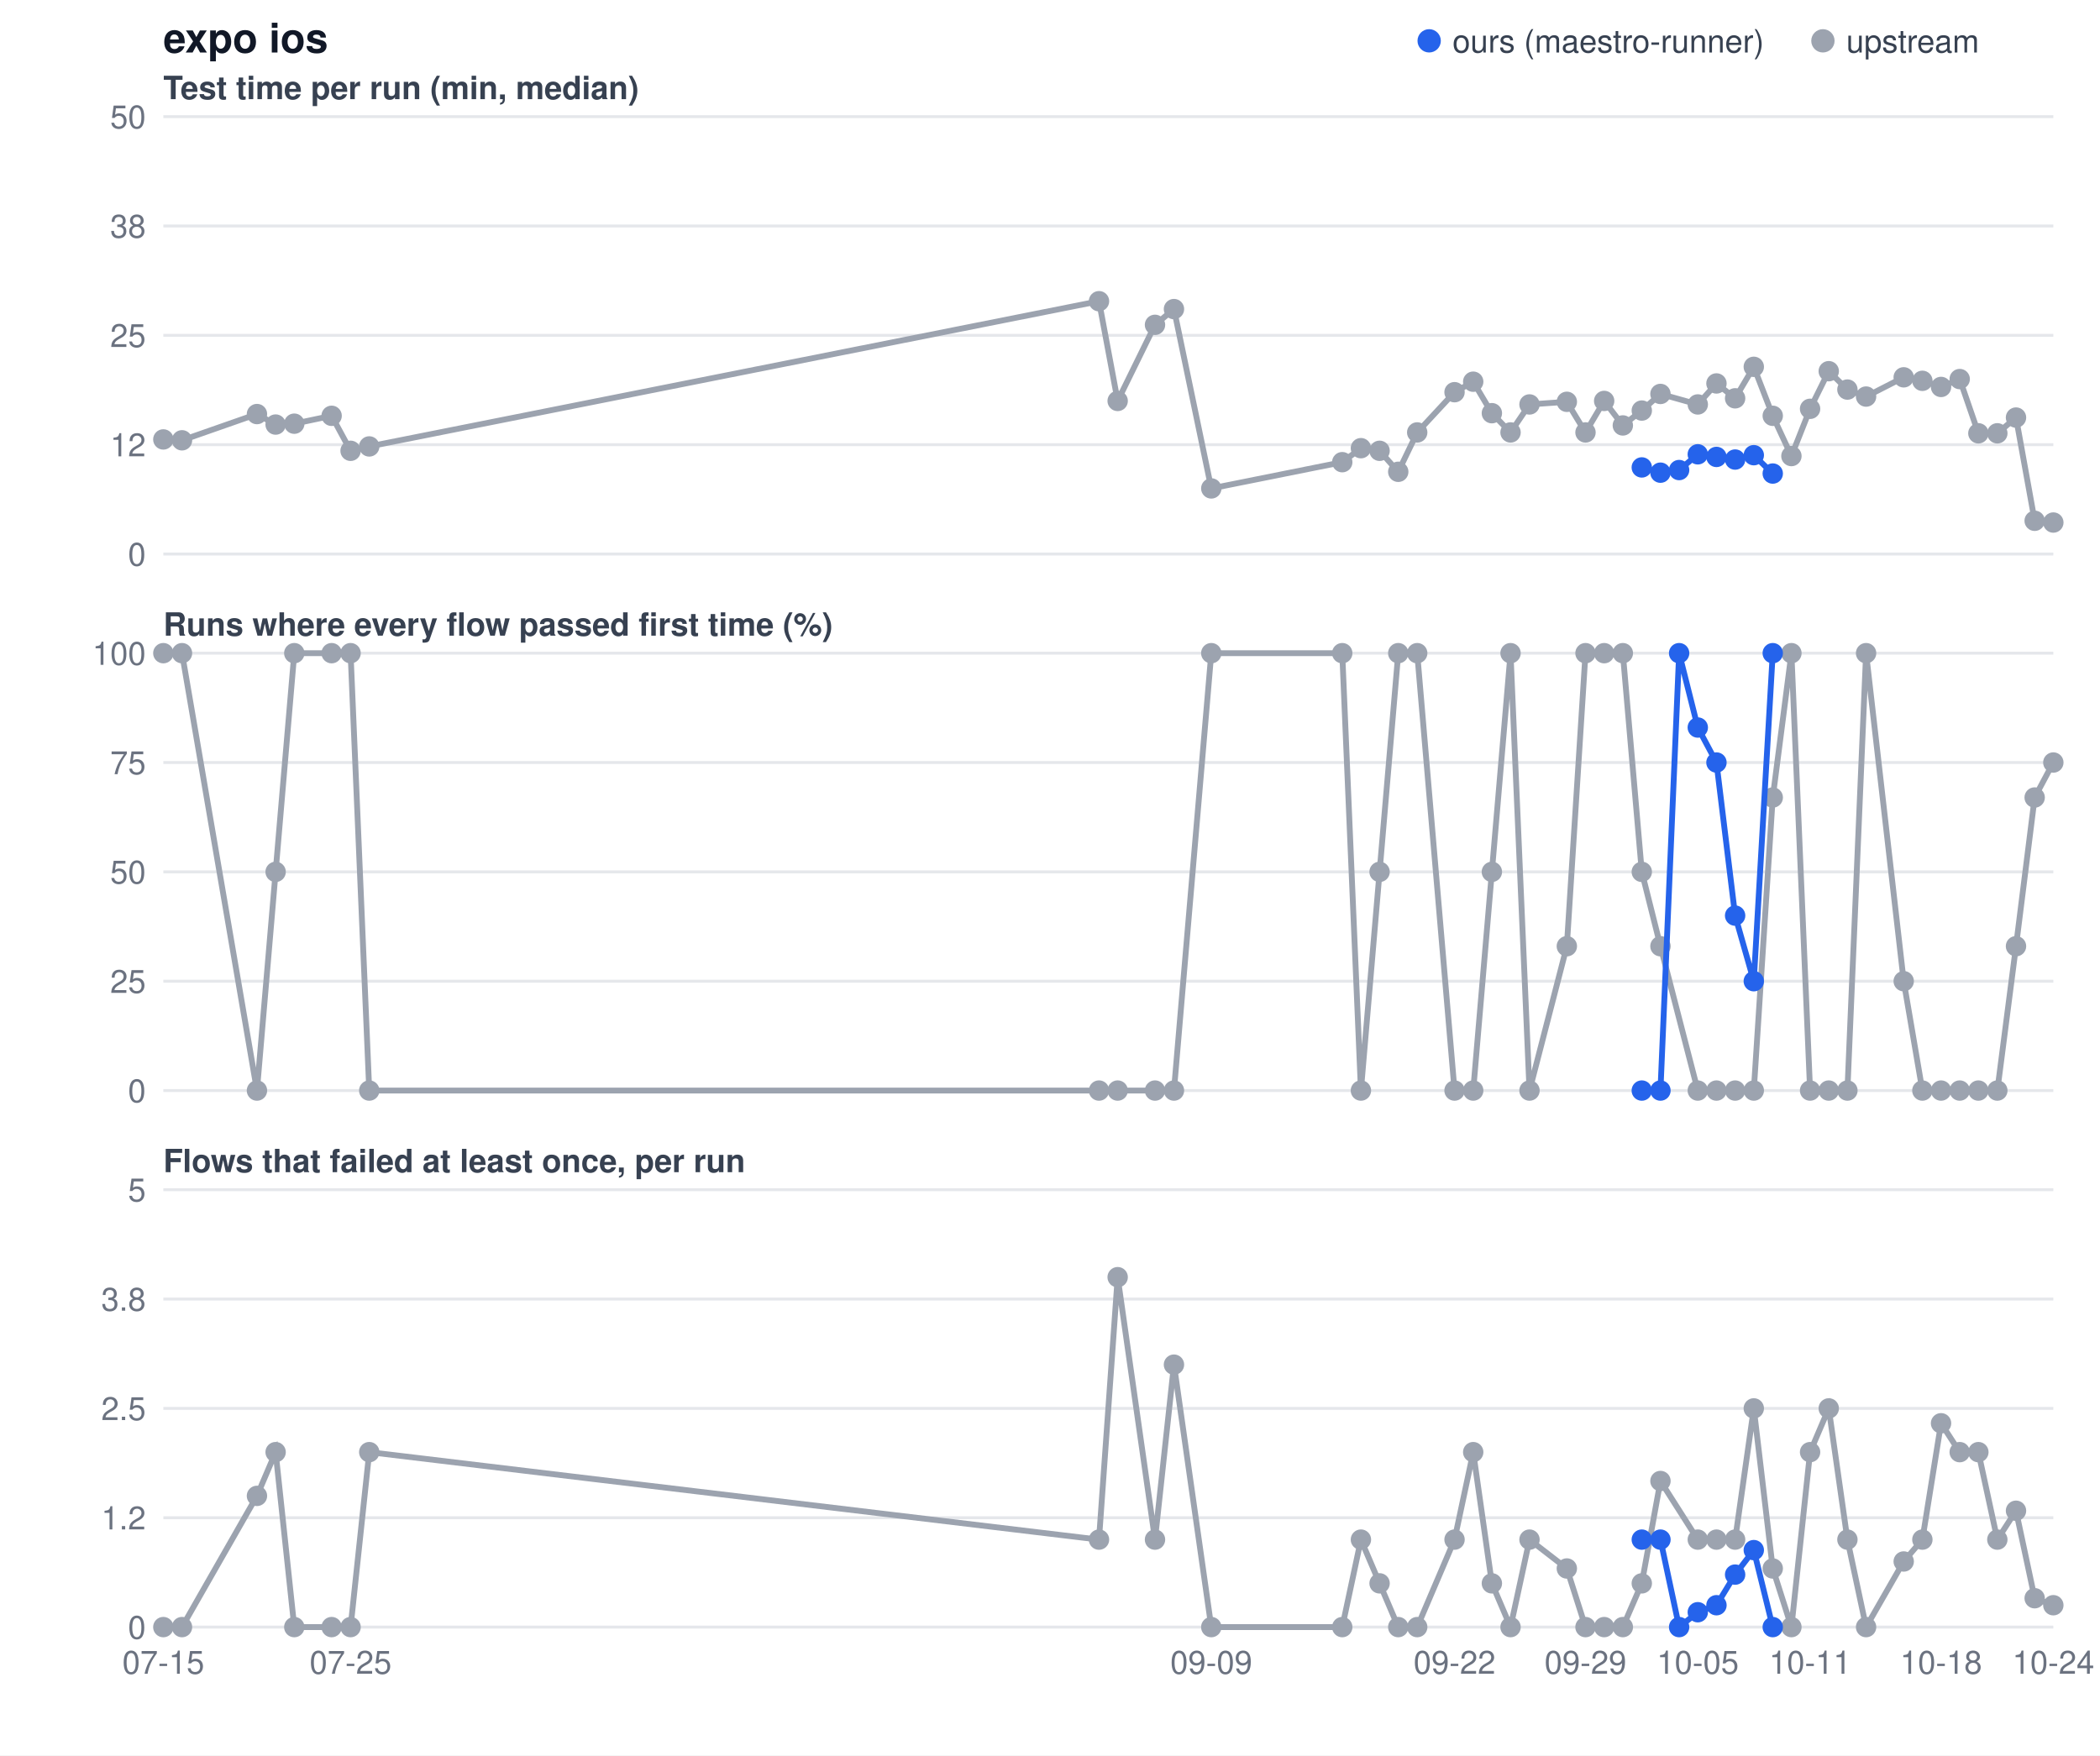
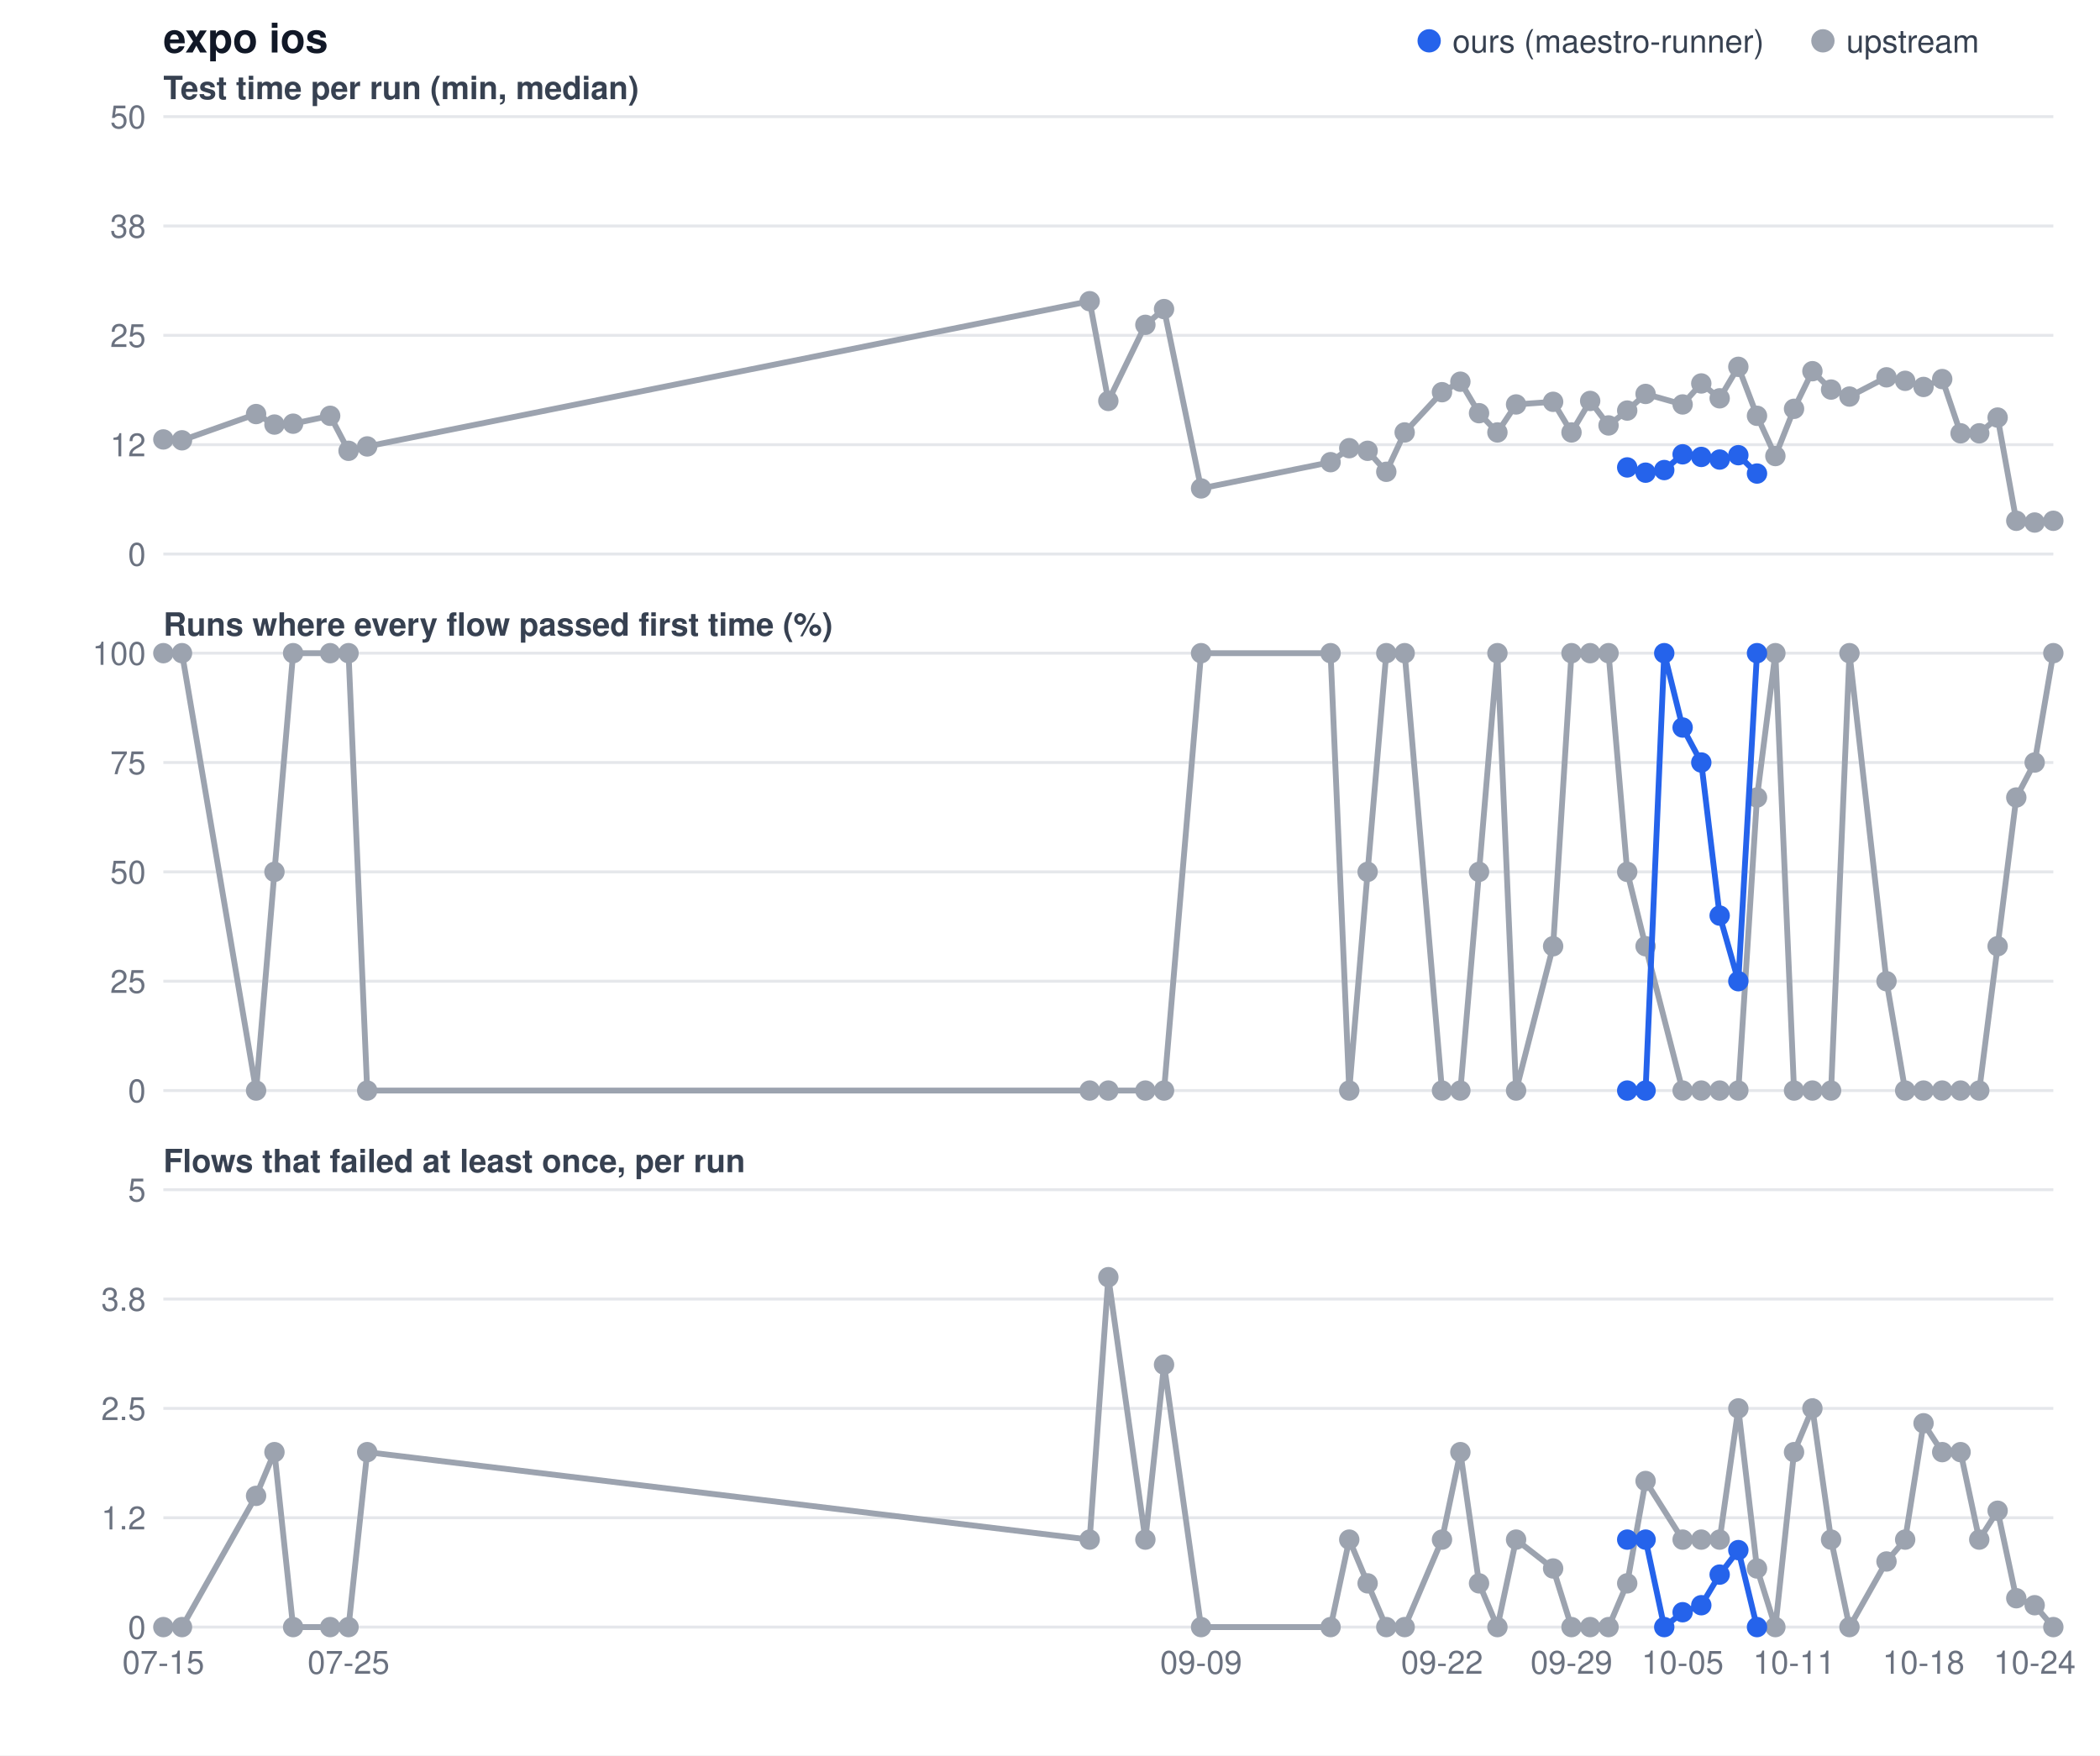
<svg xmlns="http://www.w3.org/2000/svg" width="720" height="602" font-family="-apple-system,Segoe UI,Helvetica,Arial,sans-serif" font-size="11">
  <rect width="100%" height="100%" fill="#ffffff" />
  <text x="56" y="18" font-size="14" font-weight="600" fill="#111827">expo ios</text>
  <circle cx="490" cy="14" r="4" fill="#2563eb" />
  <text x="498" y="18" fill="#374151">ours (maestro-runner)</text>
  <circle cx="625" cy="14" r="4" fill="#9ca3af" />
  <text x="633" y="18" fill="#374151">upstream</text>
  <text x="56" y="34" fill="#374151" font-weight="600">Test time per run (min, median)</text>
  <line x1="56" x2="704" y1="190.0" y2="190.0" stroke="#e5e7eb" />
  <text x="50" y="194.0" text-anchor="end" fill="#6b7280">0</text>
  <line x1="56" x2="704" y1="152.5" y2="152.5" stroke="#e5e7eb" />
  <text x="50" y="156.5" text-anchor="end" fill="#6b7280">12</text>
  <line x1="56" x2="704" y1="115.0" y2="115.0" stroke="#e5e7eb" />
  <text x="50" y="119.0" text-anchor="end" fill="#6b7280">25</text>
  <line x1="56" x2="704" y1="77.5" y2="77.5" stroke="#e5e7eb" />
  <text x="50" y="81.5" text-anchor="end" fill="#6b7280">38</text>
  <line x1="56" x2="704" y1="40.0" y2="40.0" stroke="#e5e7eb" />
  <text x="50" y="44.0" text-anchor="end" fill="#6b7280">50</text>
-   <polyline fill="none" stroke="#9ca3af" stroke-width="2" points="56.0,150.7 62.4,151.0 88.1,142.0 94.5,145.6 100.9,145.3 113.7,142.6 120.2,154.6 126.6,153.1 376.8,103.3 383.2,137.5 396.0,111.4 402.5,106.0 415.3,167.5 460.2,158.5 466.6,153.7 473.0,154.6 479.4,161.8 485.9,148.3 498.7,134.5 505.1,130.9 511.5,141.7 517.9,148.3 524.4,138.7 537.2,137.8 543.6,148.3 550.0,137.5 556.4,145.9 562.9,140.8 569.3,135.1 582.1,138.7 588.5,131.5 594.9,136.6 601.3,125.8 607.8,142.6 614.2,156.4 620.6,140.2 627.0,127.3 633.4,133.6 639.8,136.0 652.7,129.4 659.1,130.6 665.5,132.7 671.9,130.0 678.3,148.6 684.8,148.6 691.2,143.2 697.6,178.6 704.0,179.2" />
+   <polyline fill="none" stroke="#9ca3af" stroke-width="2" points="56.0,150.7 62.4,151.0 87.8,142.0 94.1,145.6 100.5,145.3 113.2,142.6 119.5,154.6 125.9,153.1 373.6,103.3 380.0,137.5 392.7,111.4 399.1,106.0 411.8,167.5 456.2,158.5 462.6,153.7 468.9,154.6 475.3,161.8 481.6,148.3 494.4,134.5 500.7,130.9 507.1,141.7 513.4,148.3 519.8,138.7 532.5,137.8 538.8,148.3 545.2,137.5 551.5,145.9 557.9,140.8 564.2,135.1 576.9,138.7 583.3,131.5 589.6,136.6 596.0,125.8 602.4,142.6 608.7,156.4 615.1,140.2 621.4,127.3 627.8,133.6 634.1,136.0 646.8,129.4 653.2,130.6 659.5,132.7 665.9,130.0 672.2,148.6 678.6,148.6 684.9,143.2 691.3,178.6 697.6,179.2 704.0,178.6" />
  <circle cx="56.0" cy="150.7" r="3.5" fill="#9ca3af" />
  <circle cx="62.4" cy="151.0" r="3.5" fill="#9ca3af" />
-   <circle cx="88.1" cy="142.0" r="3.5" fill="#9ca3af" />
-   <circle cx="94.5" cy="145.6" r="3.5" fill="#9ca3af" />
-   <circle cx="100.9" cy="145.3" r="3.5" fill="#9ca3af" />
-   <circle cx="113.7" cy="142.6" r="3.5" fill="#9ca3af" />
-   <circle cx="120.2" cy="154.6" r="3.5" fill="#9ca3af" />
-   <circle cx="126.6" cy="153.1" r="3.5" fill="#9ca3af" />
-   <circle cx="376.8" cy="103.3" r="3.5" fill="#9ca3af" />
-   <circle cx="383.2" cy="137.5" r="3.5" fill="#9ca3af" />
-   <circle cx="396.0" cy="111.4" r="3.5" fill="#9ca3af" />
-   <circle cx="402.5" cy="106.0" r="3.5" fill="#9ca3af" />
-   <circle cx="415.3" cy="167.5" r="3.5" fill="#9ca3af" />
-   <circle cx="460.2" cy="158.5" r="3.5" fill="#9ca3af" />
-   <circle cx="466.6" cy="153.7" r="3.5" fill="#9ca3af" />
-   <circle cx="473.0" cy="154.6" r="3.5" fill="#9ca3af" />
-   <circle cx="479.4" cy="161.8" r="3.5" fill="#9ca3af" />
-   <circle cx="485.9" cy="148.3" r="3.5" fill="#9ca3af" />
-   <circle cx="498.7" cy="134.5" r="3.5" fill="#9ca3af" />
-   <circle cx="505.1" cy="130.9" r="3.5" fill="#9ca3af" />
-   <circle cx="511.5" cy="141.7" r="3.5" fill="#9ca3af" />
-   <circle cx="517.9" cy="148.3" r="3.5" fill="#9ca3af" />
-   <circle cx="524.4" cy="138.7" r="3.5" fill="#9ca3af" />
-   <circle cx="537.2" cy="137.8" r="3.5" fill="#9ca3af" />
-   <circle cx="543.6" cy="148.3" r="3.5" fill="#9ca3af" />
-   <circle cx="550.0" cy="137.5" r="3.5" fill="#9ca3af" />
-   <circle cx="556.4" cy="145.9" r="3.5" fill="#9ca3af" />
-   <circle cx="562.9" cy="140.8" r="3.5" fill="#9ca3af" />
-   <circle cx="569.3" cy="135.1" r="3.5" fill="#9ca3af" />
-   <circle cx="582.1" cy="138.7" r="3.5" fill="#9ca3af" />
-   <circle cx="588.5" cy="131.5" r="3.5" fill="#9ca3af" />
-   <circle cx="594.9" cy="136.6" r="3.5" fill="#9ca3af" />
-   <circle cx="601.3" cy="125.8" r="3.5" fill="#9ca3af" />
-   <circle cx="607.8" cy="142.6" r="3.5" fill="#9ca3af" />
-   <circle cx="614.2" cy="156.4" r="3.5" fill="#9ca3af" />
-   <circle cx="620.6" cy="140.2" r="3.5" fill="#9ca3af" />
-   <circle cx="627.0" cy="127.3" r="3.5" fill="#9ca3af" />
-   <circle cx="633.4" cy="133.6" r="3.5" fill="#9ca3af" />
-   <circle cx="639.8" cy="136.0" r="3.5" fill="#9ca3af" />
-   <circle cx="652.7" cy="129.4" r="3.5" fill="#9ca3af" />
-   <circle cx="659.1" cy="130.6" r="3.5" fill="#9ca3af" />
-   <circle cx="665.5" cy="132.7" r="3.5" fill="#9ca3af" />
-   <circle cx="671.9" cy="130.0" r="3.5" fill="#9ca3af" />
-   <circle cx="678.3" cy="148.6" r="3.5" fill="#9ca3af" />
-   <circle cx="684.8" cy="148.6" r="3.5" fill="#9ca3af" />
-   <circle cx="691.2" cy="143.2" r="3.5" fill="#9ca3af" />
-   <circle cx="697.6" cy="178.6" r="3.5" fill="#9ca3af" />
-   <circle cx="704.0" cy="179.2" r="3.5" fill="#9ca3af" />
-   <polyline fill="none" stroke="#2563eb" stroke-width="2" points="562.9,160.3 569.3,162.1 575.7,161.2 582.1,155.8 588.5,156.7 594.9,157.6 601.3,156.1 607.8,162.4" />
-   <circle cx="562.9" cy="160.3" r="3.5" fill="#2563eb" />
-   <circle cx="569.3" cy="162.1" r="3.5" fill="#2563eb" />
-   <circle cx="575.7" cy="161.2" r="3.5" fill="#2563eb" />
-   <circle cx="582.1" cy="155.8" r="3.5" fill="#2563eb" />
-   <circle cx="588.5" cy="156.7" r="3.5" fill="#2563eb" />
-   <circle cx="594.9" cy="157.6" r="3.5" fill="#2563eb" />
-   <circle cx="601.3" cy="156.1" r="3.5" fill="#2563eb" />
-   <circle cx="607.8" cy="162.4" r="3.5" fill="#2563eb" />
+   <circle cx="87.8" cy="142.0" r="3.5" fill="#9ca3af" />
+   <circle cx="94.1" cy="145.6" r="3.5" fill="#9ca3af" />
+   <circle cx="100.5" cy="145.3" r="3.5" fill="#9ca3af" />
+   <circle cx="113.2" cy="142.6" r="3.5" fill="#9ca3af" />
+   <circle cx="119.5" cy="154.6" r="3.5" fill="#9ca3af" />
+   <circle cx="125.9" cy="153.1" r="3.5" fill="#9ca3af" />
+   <circle cx="373.6" cy="103.3" r="3.5" fill="#9ca3af" />
+   <circle cx="380.0" cy="137.5" r="3.5" fill="#9ca3af" />
+   <circle cx="392.7" cy="111.4" r="3.5" fill="#9ca3af" />
+   <circle cx="399.1" cy="106.0" r="3.5" fill="#9ca3af" />
+   <circle cx="411.8" cy="167.5" r="3.5" fill="#9ca3af" />
+   <circle cx="456.2" cy="158.5" r="3.5" fill="#9ca3af" />
+   <circle cx="462.6" cy="153.7" r="3.5" fill="#9ca3af" />
+   <circle cx="468.9" cy="154.6" r="3.5" fill="#9ca3af" />
+   <circle cx="475.3" cy="161.8" r="3.5" fill="#9ca3af" />
+   <circle cx="481.6" cy="148.3" r="3.5" fill="#9ca3af" />
+   <circle cx="494.4" cy="134.5" r="3.5" fill="#9ca3af" />
+   <circle cx="500.7" cy="130.9" r="3.5" fill="#9ca3af" />
+   <circle cx="507.1" cy="141.7" r="3.5" fill="#9ca3af" />
+   <circle cx="513.4" cy="148.3" r="3.5" fill="#9ca3af" />
+   <circle cx="519.8" cy="138.7" r="3.5" fill="#9ca3af" />
+   <circle cx="532.5" cy="137.8" r="3.5" fill="#9ca3af" />
+   <circle cx="538.8" cy="148.3" r="3.5" fill="#9ca3af" />
+   <circle cx="545.2" cy="137.5" r="3.5" fill="#9ca3af" />
+   <circle cx="551.5" cy="145.9" r="3.5" fill="#9ca3af" />
+   <circle cx="557.9" cy="140.8" r="3.5" fill="#9ca3af" />
+   <circle cx="564.2" cy="135.1" r="3.5" fill="#9ca3af" />
+   <circle cx="576.9" cy="138.7" r="3.5" fill="#9ca3af" />
+   <circle cx="583.3" cy="131.5" r="3.5" fill="#9ca3af" />
+   <circle cx="589.6" cy="136.6" r="3.5" fill="#9ca3af" />
+   <circle cx="596.0" cy="125.8" r="3.5" fill="#9ca3af" />
+   <circle cx="602.4" cy="142.6" r="3.5" fill="#9ca3af" />
+   <circle cx="608.7" cy="156.4" r="3.5" fill="#9ca3af" />
+   <circle cx="615.1" cy="140.2" r="3.5" fill="#9ca3af" />
+   <circle cx="621.4" cy="127.3" r="3.5" fill="#9ca3af" />
+   <circle cx="627.8" cy="133.6" r="3.5" fill="#9ca3af" />
+   <circle cx="634.1" cy="136.0" r="3.5" fill="#9ca3af" />
+   <circle cx="646.8" cy="129.4" r="3.5" fill="#9ca3af" />
+   <circle cx="653.2" cy="130.6" r="3.5" fill="#9ca3af" />
+   <circle cx="659.5" cy="132.7" r="3.5" fill="#9ca3af" />
+   <circle cx="665.9" cy="130.0" r="3.5" fill="#9ca3af" />
+   <circle cx="672.2" cy="148.6" r="3.5" fill="#9ca3af" />
+   <circle cx="678.6" cy="148.6" r="3.5" fill="#9ca3af" />
+   <circle cx="684.9" cy="143.2" r="3.5" fill="#9ca3af" />
+   <circle cx="691.3" cy="178.6" r="3.5" fill="#9ca3af" />
+   <circle cx="697.6" cy="179.2" r="3.5" fill="#9ca3af" />
+   <circle cx="704.0" cy="178.6" r="3.5" fill="#9ca3af" />
+   <polyline fill="none" stroke="#2563eb" stroke-width="2" points="557.9,160.3 564.2,162.1 570.6,161.2 576.9,155.8 583.3,156.7 589.6,157.6 596.0,156.1 602.4,162.4" />
+   <circle cx="557.9" cy="160.3" r="3.5" fill="#2563eb" />
+   <circle cx="564.2" cy="162.1" r="3.5" fill="#2563eb" />
+   <circle cx="570.6" cy="161.2" r="3.5" fill="#2563eb" />
+   <circle cx="576.9" cy="155.8" r="3.5" fill="#2563eb" />
+   <circle cx="583.3" cy="156.7" r="3.5" fill="#2563eb" />
+   <circle cx="589.6" cy="157.6" r="3.5" fill="#2563eb" />
+   <circle cx="596.0" cy="156.1" r="3.5" fill="#2563eb" />
+   <circle cx="602.4" cy="162.4" r="3.5" fill="#2563eb" />
  <text x="56" y="218" fill="#374151" font-weight="600">Runs where every flow passed first time (%)</text>
  <line x1="56" x2="704" y1="374.0" y2="374.0" stroke="#e5e7eb" />
  <text x="50" y="378.0" text-anchor="end" fill="#6b7280">0</text>
  <line x1="56" x2="704" y1="336.5" y2="336.5" stroke="#e5e7eb" />
  <text x="50" y="340.5" text-anchor="end" fill="#6b7280">25</text>
  <line x1="56" x2="704" y1="299.0" y2="299.0" stroke="#e5e7eb" />
  <text x="50" y="303.0" text-anchor="end" fill="#6b7280">50</text>
  <line x1="56" x2="704" y1="261.5" y2="261.5" stroke="#e5e7eb" />
  <text x="50" y="265.5" text-anchor="end" fill="#6b7280">75</text>
  <line x1="56" x2="704" y1="224.0" y2="224.0" stroke="#e5e7eb" />
  <text x="50" y="228.0" text-anchor="end" fill="#6b7280">100</text>
-   <polyline fill="none" stroke="#9ca3af" stroke-width="2" points="56.0,224.0 62.4,224.0 88.1,374.0 94.5,299.0 100.9,224.0 113.7,224.0 120.2,224.0 126.6,374.0 376.8,374.0 383.2,374.0 396.0,374.0 402.5,374.0 415.3,224.0 460.2,224.0 466.6,374.0 473.0,299.0 479.4,224.0 485.9,224.0 498.7,374.0 505.1,374.0 511.5,299.0 517.9,224.0 524.4,374.0 537.2,324.5 543.6,224.0 550.0,224.0 556.4,224.0 562.9,299.0 569.3,324.5 582.1,374.0 588.5,374.0 594.9,374.0 601.3,374.0 607.8,273.5 614.2,224.0 620.6,374.0 627.0,374.0 633.4,374.0 639.8,224.0 652.7,336.5 659.1,374.0 665.5,374.0 671.9,374.0 678.3,374.0 684.8,374.0 691.2,324.5 697.6,273.5 704.0,261.5" />
+   <polyline fill="none" stroke="#9ca3af" stroke-width="2" points="56.0,224.0 62.4,224.0 87.8,374.0 94.1,299.0 100.5,224.0 113.2,224.0 119.5,224.0 125.9,374.0 373.6,374.0 380.0,374.0 392.7,374.0 399.1,374.0 411.8,224.0 456.2,224.0 462.6,374.0 468.9,299.0 475.3,224.0 481.6,224.0 494.4,374.0 500.7,374.0 507.1,299.0 513.4,224.0 519.8,374.0 532.5,324.5 538.8,224.0 545.2,224.0 551.5,224.0 557.9,299.0 564.2,324.5 576.9,374.0 583.3,374.0 589.6,374.0 596.0,374.0 602.4,273.5 608.7,224.0 615.1,374.0 621.4,374.0 627.8,374.0 634.1,224.0 646.8,336.5 653.2,374.0 659.5,374.0 665.9,374.0 672.2,374.0 678.6,374.0 684.9,324.5 691.3,273.5 697.6,261.5 704.0,224.0" />
  <circle cx="56.0" cy="224.0" r="3.5" fill="#9ca3af" />
  <circle cx="62.4" cy="224.0" r="3.5" fill="#9ca3af" />
-   <circle cx="88.1" cy="374.0" r="3.5" fill="#9ca3af" />
-   <circle cx="94.5" cy="299.0" r="3.5" fill="#9ca3af" />
-   <circle cx="100.9" cy="224.0" r="3.5" fill="#9ca3af" />
-   <circle cx="113.7" cy="224.0" r="3.5" fill="#9ca3af" />
-   <circle cx="120.2" cy="224.0" r="3.5" fill="#9ca3af" />
-   <circle cx="126.6" cy="374.0" r="3.5" fill="#9ca3af" />
-   <circle cx="376.8" cy="374.0" r="3.5" fill="#9ca3af" />
-   <circle cx="383.2" cy="374.0" r="3.5" fill="#9ca3af" />
-   <circle cx="396.0" cy="374.0" r="3.5" fill="#9ca3af" />
-   <circle cx="402.5" cy="374.0" r="3.5" fill="#9ca3af" />
-   <circle cx="415.3" cy="224.0" r="3.5" fill="#9ca3af" />
-   <circle cx="460.2" cy="224.0" r="3.5" fill="#9ca3af" />
-   <circle cx="466.6" cy="374.0" r="3.5" fill="#9ca3af" />
-   <circle cx="473.0" cy="299.0" r="3.5" fill="#9ca3af" />
-   <circle cx="479.4" cy="224.0" r="3.5" fill="#9ca3af" />
-   <circle cx="485.9" cy="224.0" r="3.5" fill="#9ca3af" />
-   <circle cx="498.7" cy="374.0" r="3.5" fill="#9ca3af" />
-   <circle cx="505.1" cy="374.0" r="3.5" fill="#9ca3af" />
-   <circle cx="511.5" cy="299.0" r="3.5" fill="#9ca3af" />
-   <circle cx="517.9" cy="224.0" r="3.5" fill="#9ca3af" />
-   <circle cx="524.4" cy="374.0" r="3.5" fill="#9ca3af" />
-   <circle cx="537.2" cy="324.5" r="3.5" fill="#9ca3af" />
-   <circle cx="543.6" cy="224.0" r="3.5" fill="#9ca3af" />
-   <circle cx="550.0" cy="224.0" r="3.5" fill="#9ca3af" />
-   <circle cx="556.4" cy="224.0" r="3.5" fill="#9ca3af" />
-   <circle cx="562.9" cy="299.0" r="3.5" fill="#9ca3af" />
-   <circle cx="569.3" cy="324.5" r="3.5" fill="#9ca3af" />
-   <circle cx="582.1" cy="374.0" r="3.5" fill="#9ca3af" />
-   <circle cx="588.5" cy="374.0" r="3.5" fill="#9ca3af" />
-   <circle cx="594.9" cy="374.0" r="3.5" fill="#9ca3af" />
-   <circle cx="601.3" cy="374.0" r="3.5" fill="#9ca3af" />
-   <circle cx="607.8" cy="273.5" r="3.5" fill="#9ca3af" />
-   <circle cx="614.2" cy="224.0" r="3.5" fill="#9ca3af" />
-   <circle cx="620.6" cy="374.0" r="3.5" fill="#9ca3af" />
-   <circle cx="627.0" cy="374.0" r="3.5" fill="#9ca3af" />
-   <circle cx="633.4" cy="374.0" r="3.5" fill="#9ca3af" />
-   <circle cx="639.8" cy="224.0" r="3.5" fill="#9ca3af" />
-   <circle cx="652.7" cy="336.5" r="3.5" fill="#9ca3af" />
-   <circle cx="659.1" cy="374.0" r="3.5" fill="#9ca3af" />
-   <circle cx="665.5" cy="374.0" r="3.5" fill="#9ca3af" />
-   <circle cx="671.9" cy="374.0" r="3.5" fill="#9ca3af" />
-   <circle cx="678.3" cy="374.0" r="3.5" fill="#9ca3af" />
-   <circle cx="684.8" cy="374.0" r="3.5" fill="#9ca3af" />
-   <circle cx="691.2" cy="324.5" r="3.5" fill="#9ca3af" />
-   <circle cx="697.6" cy="273.5" r="3.5" fill="#9ca3af" />
-   <circle cx="704.0" cy="261.5" r="3.5" fill="#9ca3af" />
-   <polyline fill="none" stroke="#2563eb" stroke-width="2" points="562.9,374.0 569.3,374.0 575.7,224.0 582.1,249.5 588.5,261.5 594.9,314.0 601.3,336.5 607.8,224.0" />
-   <circle cx="562.9" cy="374.0" r="3.5" fill="#2563eb" />
-   <circle cx="569.3" cy="374.0" r="3.5" fill="#2563eb" />
-   <circle cx="575.7" cy="224.0" r="3.5" fill="#2563eb" />
-   <circle cx="582.1" cy="249.5" r="3.5" fill="#2563eb" />
-   <circle cx="588.5" cy="261.5" r="3.5" fill="#2563eb" />
-   <circle cx="594.9" cy="314.0" r="3.5" fill="#2563eb" />
-   <circle cx="601.3" cy="336.5" r="3.5" fill="#2563eb" />
-   <circle cx="607.8" cy="224.0" r="3.5" fill="#2563eb" />
+   <circle cx="87.8" cy="374.0" r="3.5" fill="#9ca3af" />
+   <circle cx="94.1" cy="299.0" r="3.5" fill="#9ca3af" />
+   <circle cx="100.5" cy="224.0" r="3.5" fill="#9ca3af" />
+   <circle cx="113.2" cy="224.0" r="3.5" fill="#9ca3af" />
+   <circle cx="119.5" cy="224.0" r="3.5" fill="#9ca3af" />
+   <circle cx="125.9" cy="374.0" r="3.5" fill="#9ca3af" />
+   <circle cx="373.6" cy="374.0" r="3.5" fill="#9ca3af" />
+   <circle cx="380.0" cy="374.0" r="3.5" fill="#9ca3af" />
+   <circle cx="392.7" cy="374.0" r="3.5" fill="#9ca3af" />
+   <circle cx="399.1" cy="374.0" r="3.5" fill="#9ca3af" />
+   <circle cx="411.8" cy="224.0" r="3.5" fill="#9ca3af" />
+   <circle cx="456.2" cy="224.0" r="3.5" fill="#9ca3af" />
+   <circle cx="462.6" cy="374.0" r="3.5" fill="#9ca3af" />
+   <circle cx="468.9" cy="299.0" r="3.5" fill="#9ca3af" />
+   <circle cx="475.3" cy="224.0" r="3.5" fill="#9ca3af" />
+   <circle cx="481.6" cy="224.0" r="3.5" fill="#9ca3af" />
+   <circle cx="494.4" cy="374.0" r="3.5" fill="#9ca3af" />
+   <circle cx="500.7" cy="374.0" r="3.5" fill="#9ca3af" />
+   <circle cx="507.1" cy="299.0" r="3.5" fill="#9ca3af" />
+   <circle cx="513.4" cy="224.0" r="3.5" fill="#9ca3af" />
+   <circle cx="519.8" cy="374.0" r="3.5" fill="#9ca3af" />
+   <circle cx="532.5" cy="324.5" r="3.5" fill="#9ca3af" />
+   <circle cx="538.8" cy="224.0" r="3.5" fill="#9ca3af" />
+   <circle cx="545.2" cy="224.0" r="3.5" fill="#9ca3af" />
+   <circle cx="551.5" cy="224.0" r="3.5" fill="#9ca3af" />
+   <circle cx="557.9" cy="299.0" r="3.5" fill="#9ca3af" />
+   <circle cx="564.2" cy="324.5" r="3.5" fill="#9ca3af" />
+   <circle cx="576.9" cy="374.0" r="3.5" fill="#9ca3af" />
+   <circle cx="583.3" cy="374.0" r="3.5" fill="#9ca3af" />
+   <circle cx="589.6" cy="374.0" r="3.5" fill="#9ca3af" />
+   <circle cx="596.0" cy="374.0" r="3.5" fill="#9ca3af" />
+   <circle cx="602.4" cy="273.5" r="3.5" fill="#9ca3af" />
+   <circle cx="608.7" cy="224.0" r="3.5" fill="#9ca3af" />
+   <circle cx="615.1" cy="374.0" r="3.5" fill="#9ca3af" />
+   <circle cx="621.4" cy="374.0" r="3.5" fill="#9ca3af" />
+   <circle cx="627.8" cy="374.0" r="3.5" fill="#9ca3af" />
+   <circle cx="634.1" cy="224.0" r="3.5" fill="#9ca3af" />
+   <circle cx="646.8" cy="336.5" r="3.5" fill="#9ca3af" />
+   <circle cx="653.2" cy="374.0" r="3.5" fill="#9ca3af" />
+   <circle cx="659.5" cy="374.0" r="3.5" fill="#9ca3af" />
+   <circle cx="665.9" cy="374.0" r="3.5" fill="#9ca3af" />
+   <circle cx="672.2" cy="374.0" r="3.5" fill="#9ca3af" />
+   <circle cx="678.6" cy="374.0" r="3.5" fill="#9ca3af" />
+   <circle cx="684.9" cy="324.5" r="3.5" fill="#9ca3af" />
+   <circle cx="691.3" cy="273.5" r="3.5" fill="#9ca3af" />
+   <circle cx="697.6" cy="261.5" r="3.5" fill="#9ca3af" />
+   <circle cx="704.0" cy="224.0" r="3.5" fill="#9ca3af" />
+   <polyline fill="none" stroke="#2563eb" stroke-width="2" points="557.9,374.0 564.2,374.0 570.6,224.0 576.9,249.5 583.3,261.5 589.6,314.0 596.0,336.5 602.4,224.0" />
+   <circle cx="557.9" cy="374.0" r="3.5" fill="#2563eb" />
+   <circle cx="564.2" cy="374.0" r="3.5" fill="#2563eb" />
+   <circle cx="570.6" cy="224.0" r="3.5" fill="#2563eb" />
+   <circle cx="576.9" cy="249.5" r="3.5" fill="#2563eb" />
+   <circle cx="583.3" cy="261.5" r="3.5" fill="#2563eb" />
+   <circle cx="589.6" cy="314.0" r="3.5" fill="#2563eb" />
+   <circle cx="596.0" cy="336.5" r="3.5" fill="#2563eb" />
+   <circle cx="602.4" cy="224.0" r="3.5" fill="#2563eb" />
  <text x="56" y="402" fill="#374151" font-weight="600">Flows that failed at least once, per run</text>
  <line x1="56" x2="704" y1="558.0" y2="558.0" stroke="#e5e7eb" />
  <text x="50" y="562.0" text-anchor="end" fill="#6b7280">0</text>
  <line x1="56" x2="704" y1="520.5" y2="520.5" stroke="#e5e7eb" />
  <text x="50" y="524.5" text-anchor="end" fill="#6b7280">1.2</text>
  <line x1="56" x2="704" y1="483.0" y2="483.0" stroke="#e5e7eb" />
  <text x="50" y="487.0" text-anchor="end" fill="#6b7280">2.5</text>
  <line x1="56" x2="704" y1="445.5" y2="445.5" stroke="#e5e7eb" />
  <text x="50" y="449.5" text-anchor="end" fill="#6b7280">3.8</text>
  <line x1="56" x2="704" y1="408.0" y2="408.0" stroke="#e5e7eb" />
  <text x="50" y="412.0" text-anchor="end" fill="#6b7280">5</text>
-   <polyline fill="none" stroke="#9ca3af" stroke-width="2" points="56.0,558.0 62.4,558.0 88.1,513.0 94.5,498.0 100.9,558.0 113.7,558.0 120.2,558.0 126.6,498.0 376.8,528.0 383.2,438.0 396.0,528.0 402.5,468.0 415.3,558.0 460.2,558.0 466.6,528.0 473.0,543.0 479.4,558.0 485.9,558.0 498.7,528.0 505.1,498.0 511.5,543.0 517.9,558.0 524.4,528.0 537.2,537.9 543.6,558.0 550.0,558.0 556.4,558.0 562.9,543.0 569.3,507.9 582.1,528.0 588.5,528.0 594.9,528.0 601.3,483.0 607.8,537.9 614.2,558.0 620.6,498.0 627.0,483.0 633.4,528.0 639.8,558.0 652.7,535.5 659.1,528.0 665.5,488.1 671.9,498.0 678.3,498.0 684.8,528.0 691.2,518.1 697.6,548.1 704.0,550.5" />
+   <polyline fill="none" stroke="#9ca3af" stroke-width="2" points="56.0,558.0 62.4,558.0 87.8,513.0 94.1,498.0 100.5,558.0 113.2,558.0 119.5,558.0 125.9,498.0 373.6,528.0 380.0,438.0 392.7,528.0 399.1,468.0 411.8,558.0 456.2,558.0 462.6,528.0 468.9,543.0 475.3,558.0 481.6,558.0 494.4,528.0 500.7,498.0 507.1,543.0 513.4,558.0 519.8,528.0 532.5,537.9 538.8,558.0 545.2,558.0 551.5,558.0 557.9,543.0 564.2,507.9 576.9,528.0 583.3,528.0 589.6,528.0 596.0,483.0 602.4,537.9 608.7,558.0 615.1,498.0 621.4,483.0 627.8,528.0 634.1,558.0 646.8,535.5 653.2,528.0 659.5,488.1 665.9,498.0 672.2,498.0 678.6,528.0 684.9,518.1 691.3,548.1 697.6,550.5 704.0,558.0" />
  <circle cx="56.0" cy="558.0" r="3.5" fill="#9ca3af" />
  <circle cx="62.4" cy="558.0" r="3.5" fill="#9ca3af" />
-   <circle cx="88.1" cy="513.0" r="3.5" fill="#9ca3af" />
-   <circle cx="94.5" cy="498.0" r="3.5" fill="#9ca3af" />
-   <circle cx="100.9" cy="558.0" r="3.5" fill="#9ca3af" />
-   <circle cx="113.7" cy="558.0" r="3.5" fill="#9ca3af" />
-   <circle cx="120.2" cy="558.0" r="3.5" fill="#9ca3af" />
-   <circle cx="126.6" cy="498.0" r="3.5" fill="#9ca3af" />
-   <circle cx="376.8" cy="528.0" r="3.5" fill="#9ca3af" />
-   <circle cx="383.2" cy="438.0" r="3.5" fill="#9ca3af" />
-   <circle cx="396.0" cy="528.0" r="3.5" fill="#9ca3af" />
-   <circle cx="402.5" cy="468.0" r="3.5" fill="#9ca3af" />
-   <circle cx="415.3" cy="558.0" r="3.5" fill="#9ca3af" />
-   <circle cx="460.2" cy="558.0" r="3.5" fill="#9ca3af" />
-   <circle cx="466.6" cy="528.0" r="3.5" fill="#9ca3af" />
-   <circle cx="473.0" cy="543.0" r="3.5" fill="#9ca3af" />
-   <circle cx="479.4" cy="558.0" r="3.5" fill="#9ca3af" />
-   <circle cx="485.9" cy="558.0" r="3.5" fill="#9ca3af" />
-   <circle cx="498.7" cy="528.0" r="3.5" fill="#9ca3af" />
-   <circle cx="505.1" cy="498.0" r="3.5" fill="#9ca3af" />
-   <circle cx="511.5" cy="543.0" r="3.5" fill="#9ca3af" />
-   <circle cx="517.9" cy="558.0" r="3.5" fill="#9ca3af" />
-   <circle cx="524.4" cy="528.0" r="3.5" fill="#9ca3af" />
-   <circle cx="537.2" cy="537.9" r="3.5" fill="#9ca3af" />
-   <circle cx="543.6" cy="558.0" r="3.5" fill="#9ca3af" />
-   <circle cx="550.0" cy="558.0" r="3.5" fill="#9ca3af" />
-   <circle cx="556.4" cy="558.0" r="3.5" fill="#9ca3af" />
-   <circle cx="562.9" cy="543.0" r="3.5" fill="#9ca3af" />
-   <circle cx="569.3" cy="507.9" r="3.5" fill="#9ca3af" />
-   <circle cx="582.1" cy="528.0" r="3.5" fill="#9ca3af" />
-   <circle cx="588.5" cy="528.0" r="3.5" fill="#9ca3af" />
-   <circle cx="594.9" cy="528.0" r="3.5" fill="#9ca3af" />
-   <circle cx="601.3" cy="483.0" r="3.5" fill="#9ca3af" />
-   <circle cx="607.8" cy="537.9" r="3.5" fill="#9ca3af" />
-   <circle cx="614.2" cy="558.0" r="3.5" fill="#9ca3af" />
-   <circle cx="620.6" cy="498.0" r="3.5" fill="#9ca3af" />
-   <circle cx="627.0" cy="483.0" r="3.5" fill="#9ca3af" />
-   <circle cx="633.4" cy="528.0" r="3.5" fill="#9ca3af" />
-   <circle cx="639.8" cy="558.0" r="3.5" fill="#9ca3af" />
-   <circle cx="652.7" cy="535.5" r="3.5" fill="#9ca3af" />
-   <circle cx="659.1" cy="528.0" r="3.5" fill="#9ca3af" />
-   <circle cx="665.5" cy="488.1" r="3.5" fill="#9ca3af" />
-   <circle cx="671.9" cy="498.0" r="3.5" fill="#9ca3af" />
-   <circle cx="678.3" cy="498.0" r="3.5" fill="#9ca3af" />
-   <circle cx="684.8" cy="528.0" r="3.5" fill="#9ca3af" />
-   <circle cx="691.2" cy="518.1" r="3.5" fill="#9ca3af" />
-   <circle cx="697.6" cy="548.1" r="3.5" fill="#9ca3af" />
-   <circle cx="704.0" cy="550.5" r="3.5" fill="#9ca3af" />
-   <polyline fill="none" stroke="#2563eb" stroke-width="2" points="562.9,528.0 569.3,528.0 575.7,558.0 582.1,552.9 588.5,550.5 594.9,540.0 601.3,531.6 607.8,558.0" />
-   <circle cx="562.9" cy="528.0" r="3.5" fill="#2563eb" />
-   <circle cx="569.3" cy="528.0" r="3.5" fill="#2563eb" />
-   <circle cx="575.7" cy="558.0" r="3.5" fill="#2563eb" />
-   <circle cx="582.1" cy="552.9" r="3.5" fill="#2563eb" />
-   <circle cx="588.5" cy="550.5" r="3.5" fill="#2563eb" />
-   <circle cx="594.9" cy="540.0" r="3.5" fill="#2563eb" />
-   <circle cx="601.3" cy="531.6" r="3.5" fill="#2563eb" />
-   <circle cx="607.8" cy="558.0" r="3.5" fill="#2563eb" />
+   <circle cx="87.8" cy="513.0" r="3.5" fill="#9ca3af" />
+   <circle cx="94.1" cy="498.0" r="3.5" fill="#9ca3af" />
+   <circle cx="100.5" cy="558.0" r="3.5" fill="#9ca3af" />
+   <circle cx="113.2" cy="558.0" r="3.5" fill="#9ca3af" />
+   <circle cx="119.5" cy="558.0" r="3.5" fill="#9ca3af" />
+   <circle cx="125.9" cy="498.0" r="3.5" fill="#9ca3af" />
+   <circle cx="373.6" cy="528.0" r="3.5" fill="#9ca3af" />
+   <circle cx="380.0" cy="438.0" r="3.5" fill="#9ca3af" />
+   <circle cx="392.7" cy="528.0" r="3.5" fill="#9ca3af" />
+   <circle cx="399.1" cy="468.0" r="3.5" fill="#9ca3af" />
+   <circle cx="411.8" cy="558.0" r="3.5" fill="#9ca3af" />
+   <circle cx="456.2" cy="558.0" r="3.5" fill="#9ca3af" />
+   <circle cx="462.6" cy="528.0" r="3.5" fill="#9ca3af" />
+   <circle cx="468.9" cy="543.0" r="3.5" fill="#9ca3af" />
+   <circle cx="475.3" cy="558.0" r="3.5" fill="#9ca3af" />
+   <circle cx="481.6" cy="558.0" r="3.5" fill="#9ca3af" />
+   <circle cx="494.4" cy="528.0" r="3.5" fill="#9ca3af" />
+   <circle cx="500.7" cy="498.0" r="3.5" fill="#9ca3af" />
+   <circle cx="507.1" cy="543.0" r="3.5" fill="#9ca3af" />
+   <circle cx="513.4" cy="558.0" r="3.5" fill="#9ca3af" />
+   <circle cx="519.8" cy="528.0" r="3.5" fill="#9ca3af" />
+   <circle cx="532.5" cy="537.9" r="3.5" fill="#9ca3af" />
+   <circle cx="538.8" cy="558.0" r="3.5" fill="#9ca3af" />
+   <circle cx="545.2" cy="558.0" r="3.5" fill="#9ca3af" />
+   <circle cx="551.5" cy="558.0" r="3.5" fill="#9ca3af" />
+   <circle cx="557.9" cy="543.0" r="3.5" fill="#9ca3af" />
+   <circle cx="564.2" cy="507.9" r="3.5" fill="#9ca3af" />
+   <circle cx="576.9" cy="528.0" r="3.5" fill="#9ca3af" />
+   <circle cx="583.3" cy="528.0" r="3.5" fill="#9ca3af" />
+   <circle cx="589.6" cy="528.0" r="3.5" fill="#9ca3af" />
+   <circle cx="596.0" cy="483.0" r="3.5" fill="#9ca3af" />
+   <circle cx="602.4" cy="537.9" r="3.5" fill="#9ca3af" />
+   <circle cx="608.7" cy="558.0" r="3.5" fill="#9ca3af" />
+   <circle cx="615.1" cy="498.0" r="3.5" fill="#9ca3af" />
+   <circle cx="621.4" cy="483.0" r="3.5" fill="#9ca3af" />
+   <circle cx="627.8" cy="528.0" r="3.5" fill="#9ca3af" />
+   <circle cx="634.1" cy="558.0" r="3.5" fill="#9ca3af" />
+   <circle cx="646.8" cy="535.5" r="3.5" fill="#9ca3af" />
+   <circle cx="653.2" cy="528.0" r="3.5" fill="#9ca3af" />
+   <circle cx="659.5" cy="488.1" r="3.5" fill="#9ca3af" />
+   <circle cx="665.9" cy="498.0" r="3.5" fill="#9ca3af" />
+   <circle cx="672.2" cy="498.0" r="3.5" fill="#9ca3af" />
+   <circle cx="678.6" cy="528.0" r="3.5" fill="#9ca3af" />
+   <circle cx="684.9" cy="518.1" r="3.5" fill="#9ca3af" />
+   <circle cx="691.3" cy="548.1" r="3.5" fill="#9ca3af" />
+   <circle cx="697.6" cy="550.5" r="3.5" fill="#9ca3af" />
+   <circle cx="704.0" cy="558.0" r="3.5" fill="#9ca3af" />
+   <polyline fill="none" stroke="#2563eb" stroke-width="2" points="557.9,528.0 564.2,528.0 570.6,558.0 576.9,552.9 583.3,550.5 589.6,540.0 596.0,531.6 602.4,558.0" />
+   <circle cx="557.9" cy="528.0" r="3.5" fill="#2563eb" />
+   <circle cx="564.2" cy="528.0" r="3.5" fill="#2563eb" />
+   <circle cx="570.6" cy="558.0" r="3.5" fill="#2563eb" />
+   <circle cx="576.9" cy="552.9" r="3.5" fill="#2563eb" />
+   <circle cx="583.3" cy="550.5" r="3.5" fill="#2563eb" />
+   <circle cx="589.6" cy="540.0" r="3.5" fill="#2563eb" />
+   <circle cx="596.0" cy="531.6" r="3.5" fill="#2563eb" />
+   <circle cx="602.4" cy="558.0" r="3.5" fill="#2563eb" />
  <text x="56.0" y="574" text-anchor="middle" fill="#6b7280">07-15</text>
-   <text x="120.2" y="574" text-anchor="middle" fill="#6b7280">07-25</text>
-   <text x="415.3" y="574" text-anchor="middle" fill="#6b7280">09-09</text>
-   <text x="498.7" y="574" text-anchor="middle" fill="#6b7280">09-22</text>
-   <text x="543.6" y="574" text-anchor="middle" fill="#6b7280">09-29</text>
-   <text x="582.1" y="574" text-anchor="middle" fill="#6b7280">10-05</text>
-   <text x="620.6" y="574" text-anchor="middle" fill="#6b7280">10-11</text>
-   <text x="665.5" y="574" text-anchor="middle" fill="#6b7280">10-18</text>
-   <text x="704.0" y="574" text-anchor="middle" fill="#6b7280">10-24</text>
+   <text x="119.5" y="574" text-anchor="middle" fill="#6b7280">07-25</text>
+   <text x="411.8" y="574" text-anchor="middle" fill="#6b7280">09-09</text>
+   <text x="494.4" y="574" text-anchor="middle" fill="#6b7280">09-22</text>
+   <text x="538.8" y="574" text-anchor="middle" fill="#6b7280">09-29</text>
+   <text x="576.9" y="574" text-anchor="middle" fill="#6b7280">10-05</text>
+   <text x="615.1" y="574" text-anchor="middle" fill="#6b7280">10-11</text>
+   <text x="659.5" y="574" text-anchor="middle" fill="#6b7280">10-18</text>
+   <text x="697.6" y="574" text-anchor="middle" fill="#6b7280">10-24</text>
</svg>
